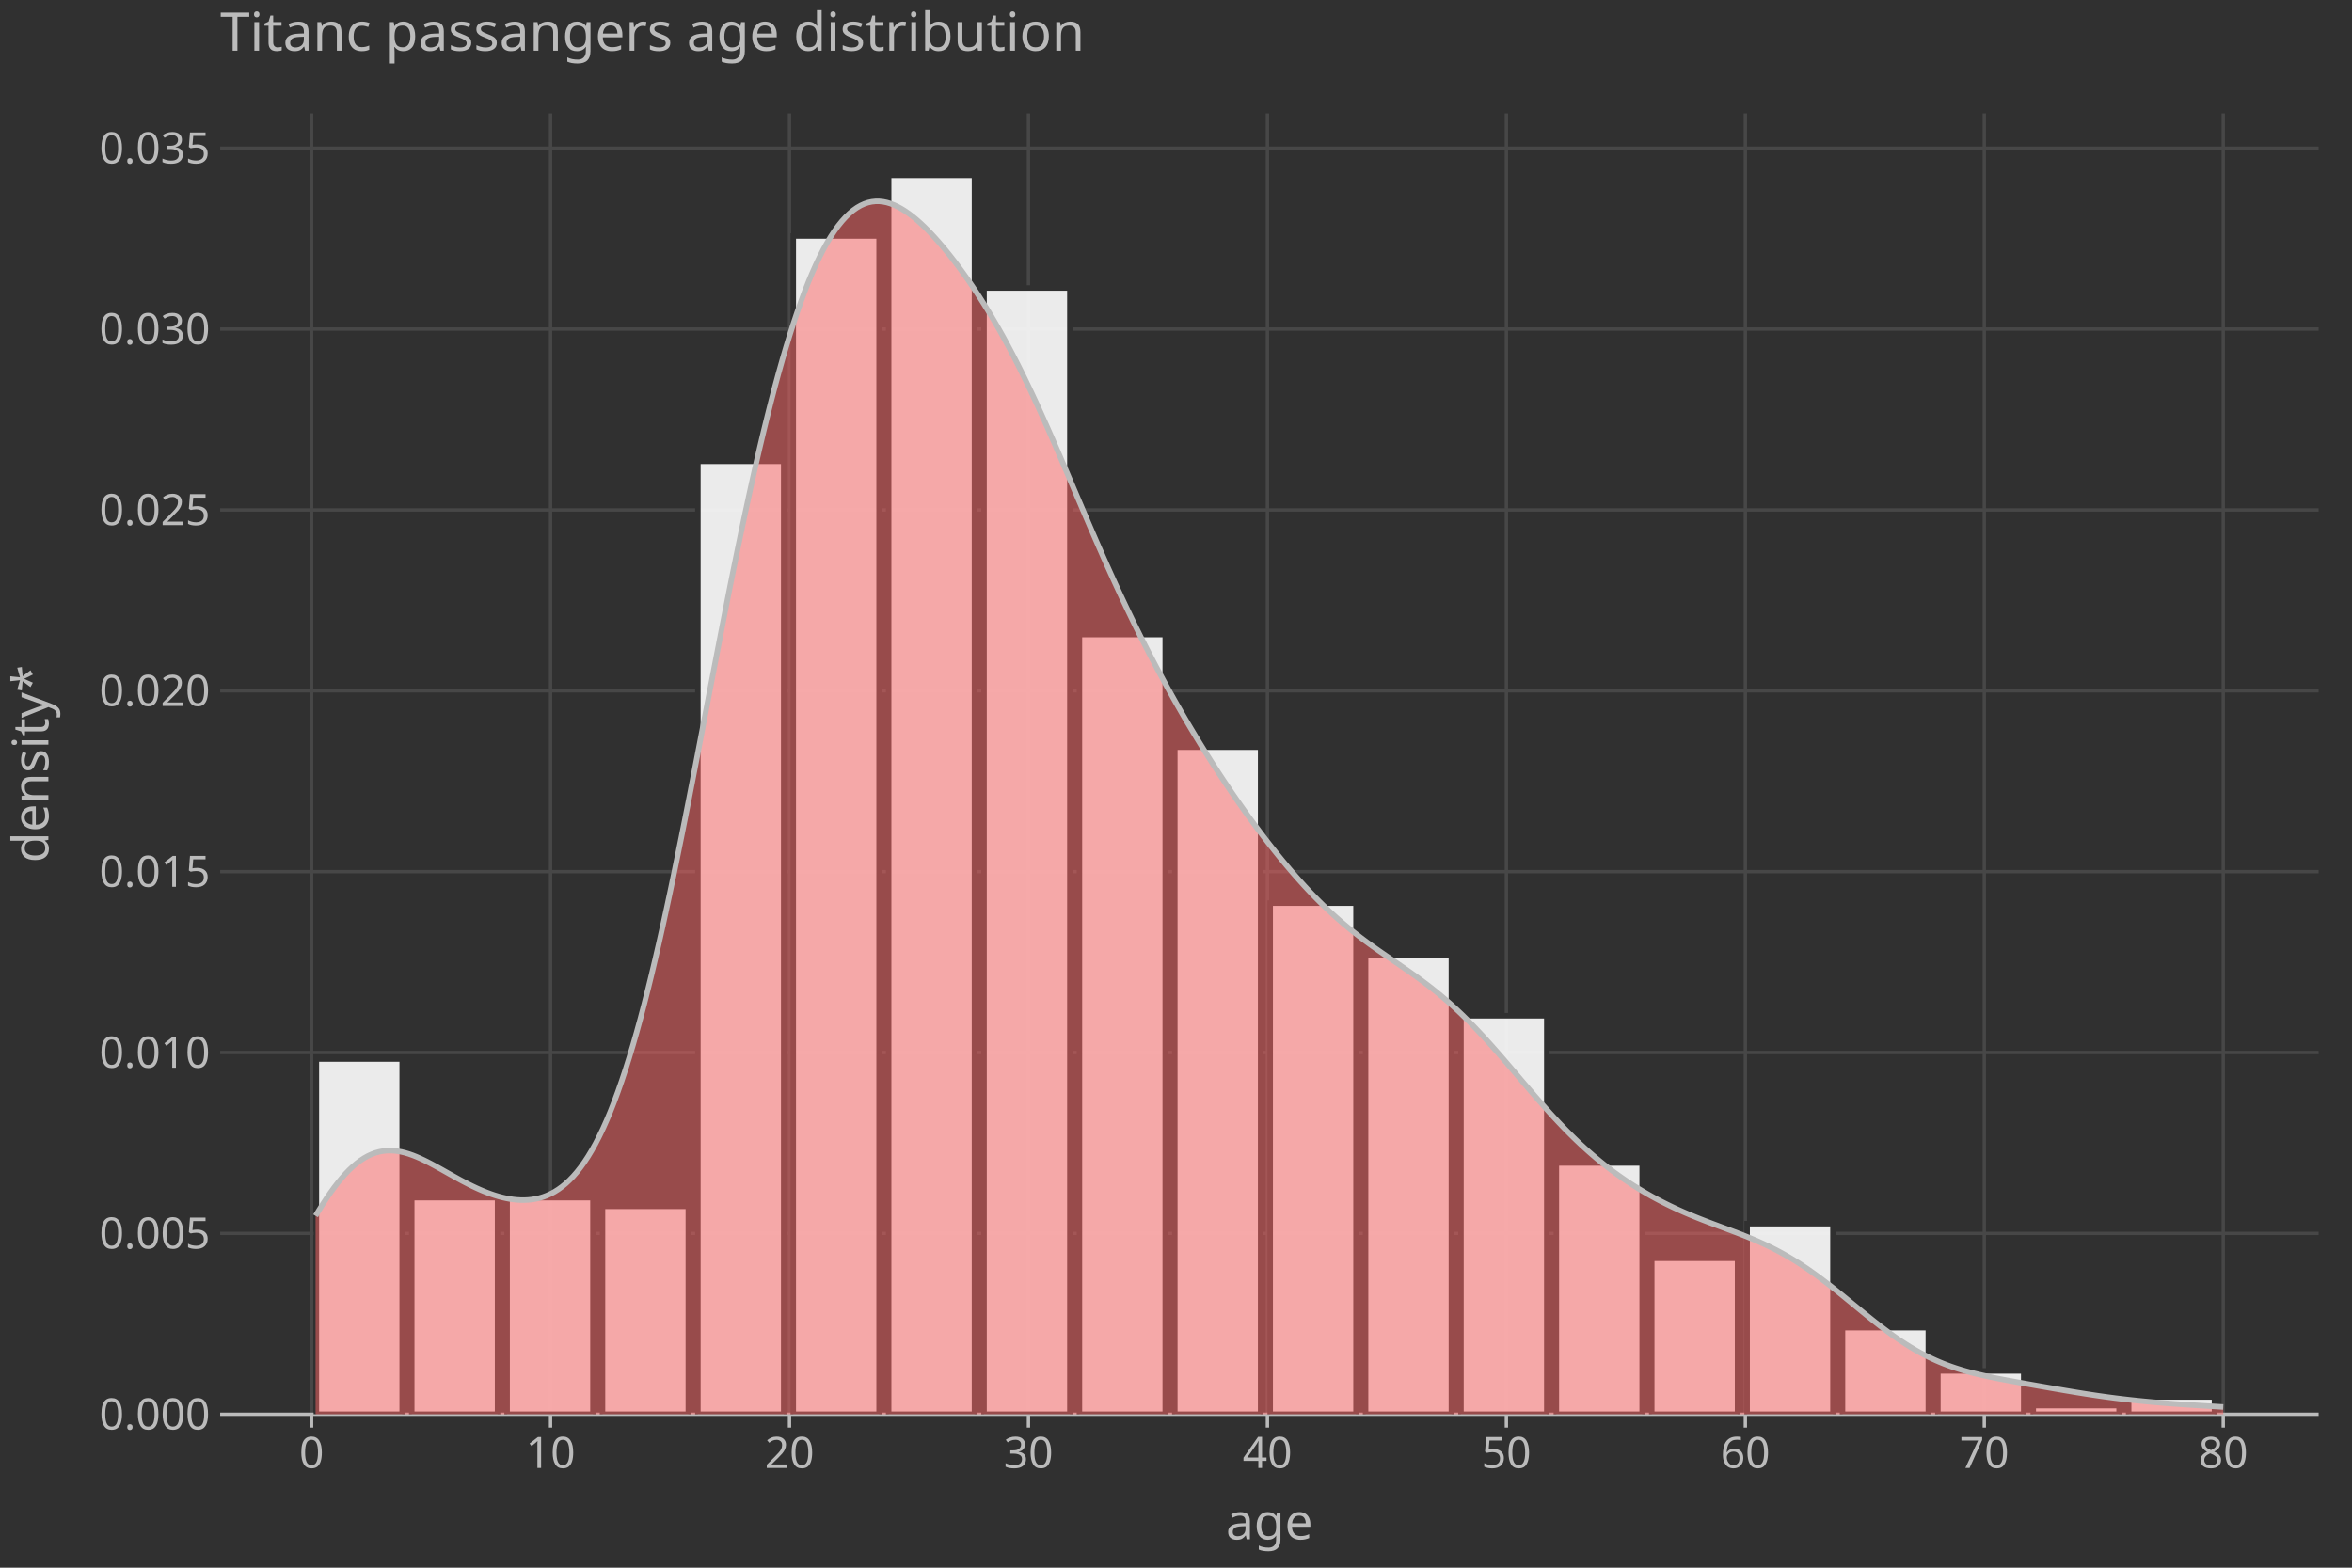
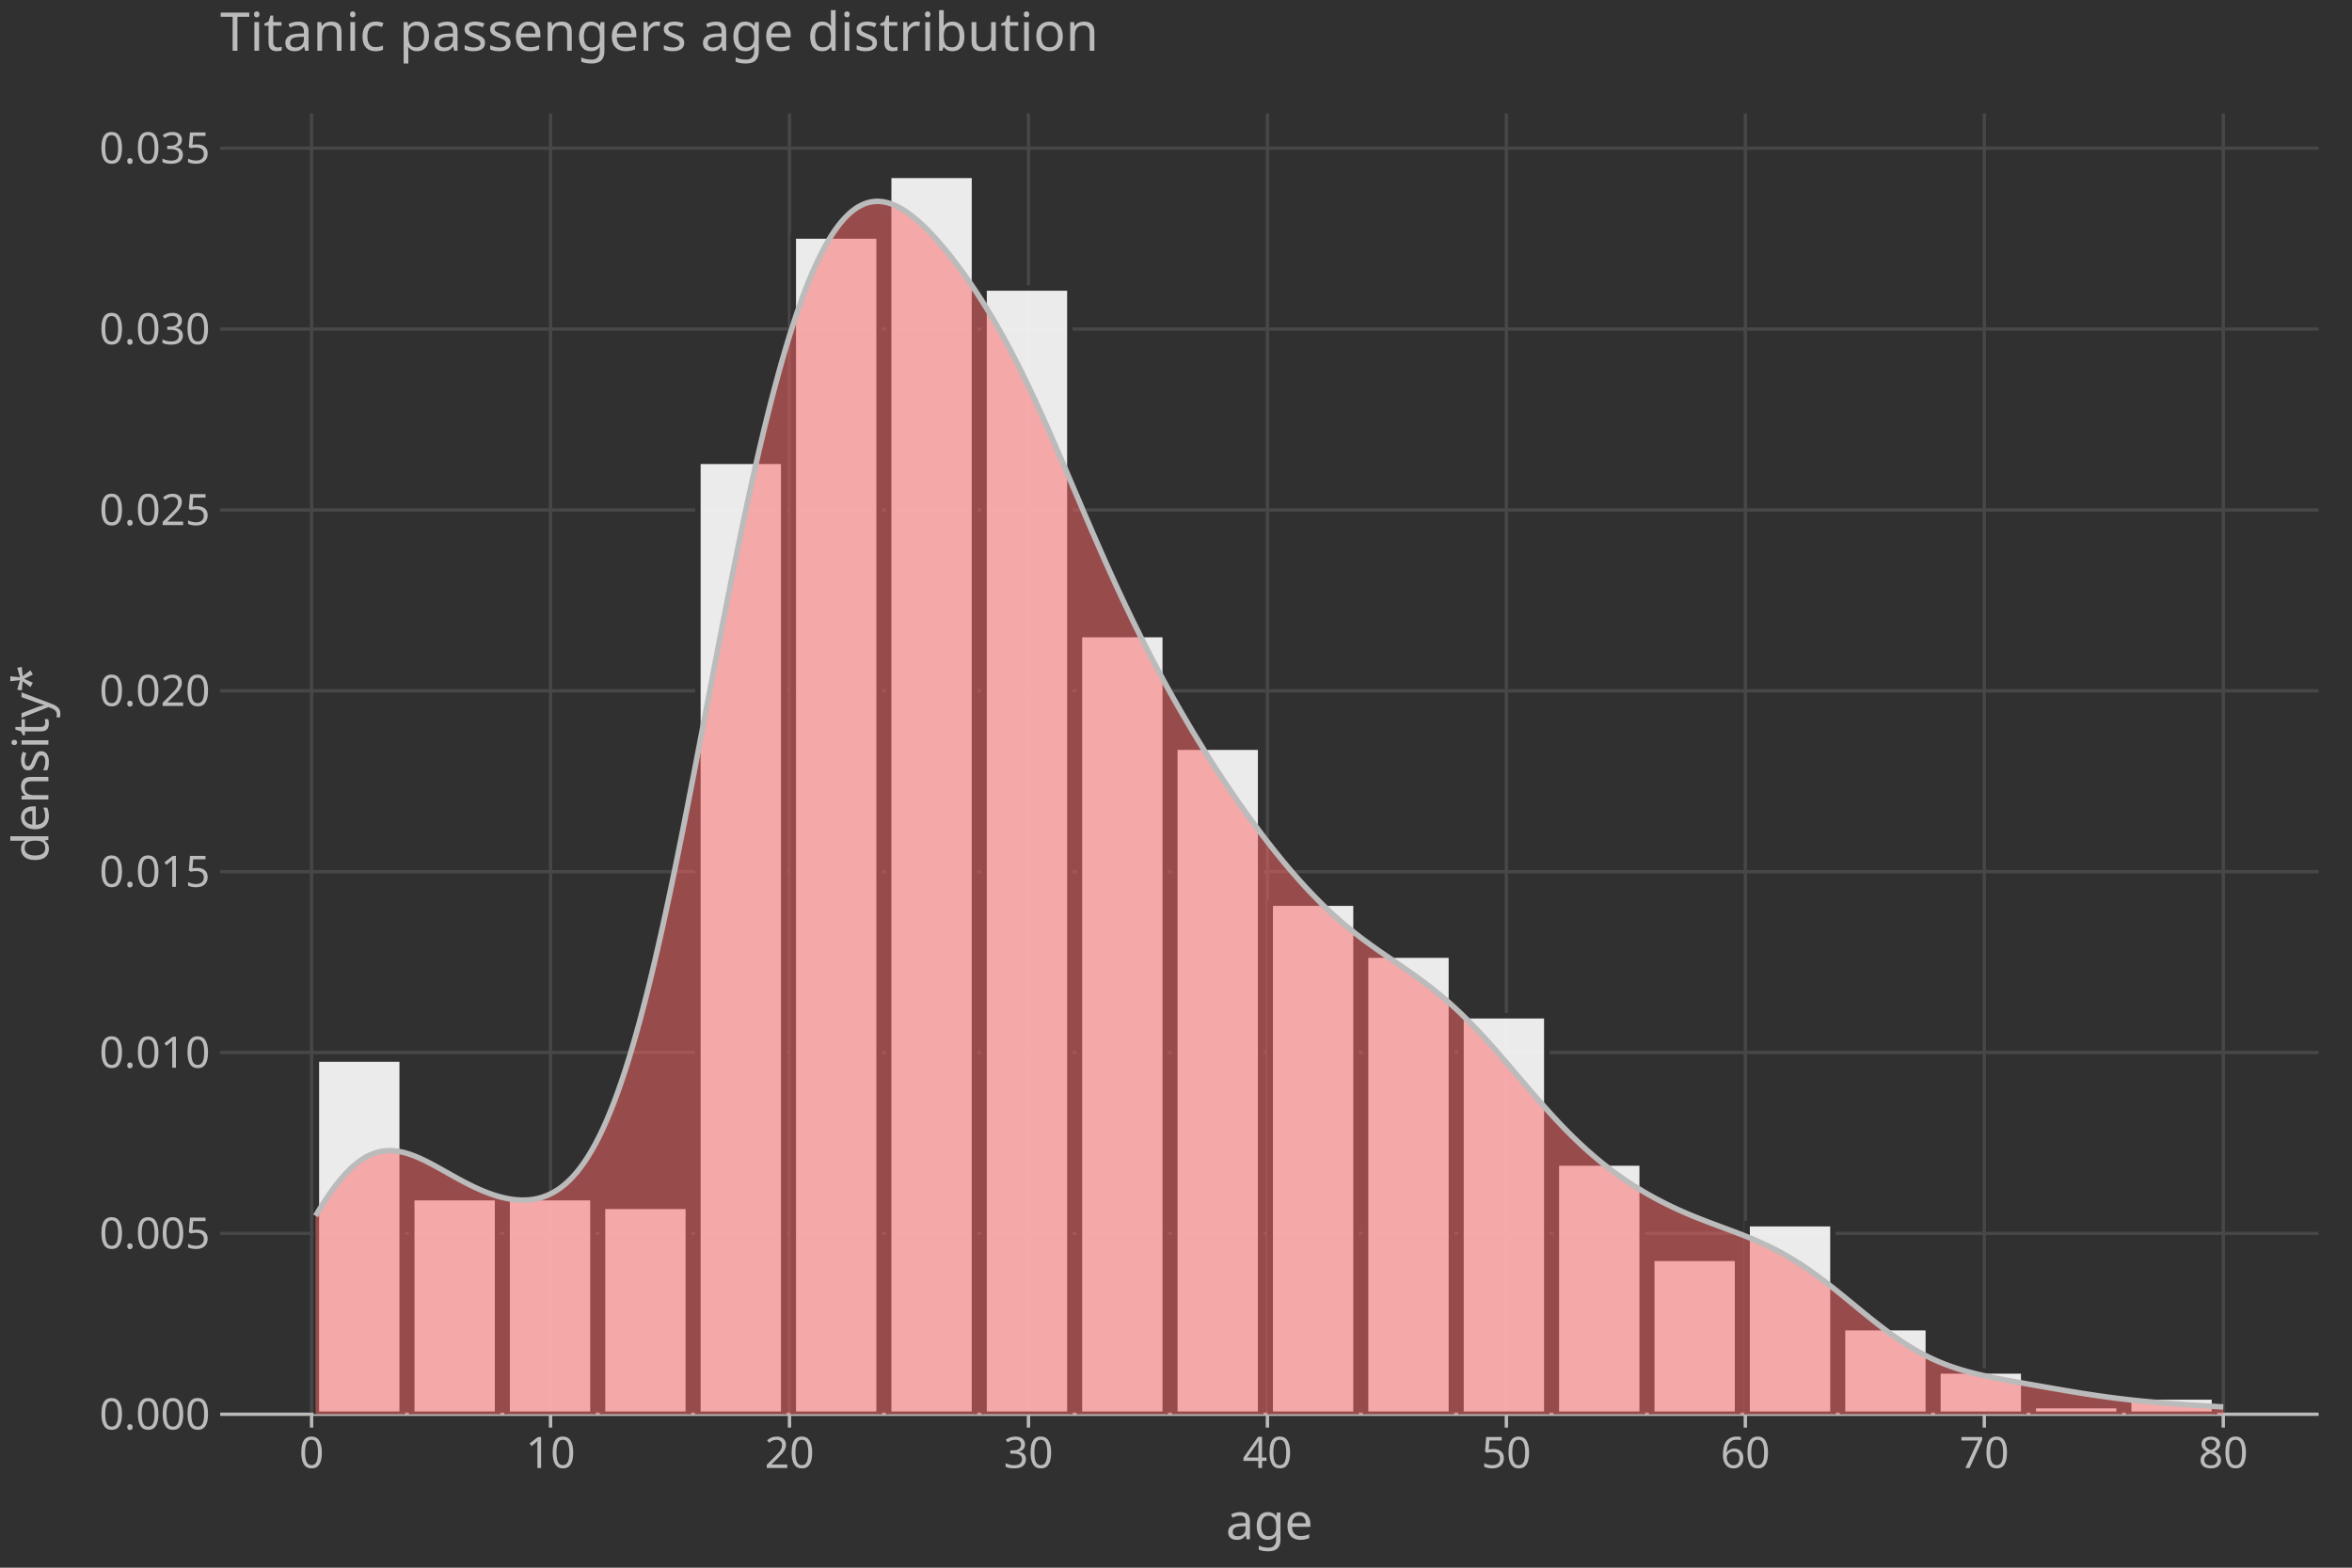
<svg xmlns="http://www.w3.org/2000/svg" class="plt-container" width="705.0" height="470.0">
  <style type="text/css">
  .plt-container {
   font-family: Lucida Grande, sans-serif;
   user-select: none;
   -webkit-user-select: none;
   -moz-user-select: none;
   -ms-user-select: none;
}
text {
   text-rendering: optimizeLegibility;
}
#xXxprefixXx0 .plot-title {
   fill: #bbbbbb;
   font-family: Lucida Grande, sans-serif;
   font-size: 16.0px;
   font-weight: normal;
   font-style: normal;   
}
#xXxprefixXx0 .plot-subtitle {
   fill: #bbbbbb;
   font-family: Lucida Grande, sans-serif;
   font-size: 15.0px;
   font-weight: normal;
   font-style: normal;   
}
#xXxprefixXx0 .plot-caption {
   fill: #bbbbbb;
   font-family: Lucida Grande, sans-serif;
   font-size: 13.0px;
   font-weight: normal;
   font-style: normal;   
}
#xXxprefixXx0 .legend-title {
   fill: #bbbbbb;
   font-family: Lucida Grande, sans-serif;
   font-size: 15.0px;
   font-weight: normal;
   font-style: normal;   
}
#xXxprefixXx0 .legend-item {
   fill: #bbbbbb;
   font-family: Lucida Grande, sans-serif;
   font-size: 13.0px;
   font-weight: normal;
   font-style: normal;   
}
#xXxprefixXx0 .axis-title-x {
   fill: #bbbbbb;
   font-family: Lucida Grande, sans-serif;
   font-size: 15.0px;
   font-weight: normal;
   font-style: normal;   
}
#xXxprefixXx0 .axis-text-x {
   fill: #bbbbbb;
   font-family: Lucida Grande, sans-serif;
   font-size: 13.0px;
   font-weight: normal;
   font-style: normal;   
}
#xXxprefixXx3 .axis-tooltip-text-x {
   fill: #303030;
   font-family: Lucida Grande, sans-serif;
   font-size: 13.0px;
   font-weight: normal;
   font-style: normal;   
}
#xXxprefixXx0 .axis-title-y {
   fill: #bbbbbb;
   font-family: Lucida Grande, sans-serif;
   font-size: 15.0px;
   font-weight: normal;
   font-style: normal;   
}
#xXxprefixXx0 .axis-text-y {
   fill: #bbbbbb;
   font-family: Lucida Grande, sans-serif;
   font-size: 13.0px;
   font-weight: normal;
   font-style: normal;   
}
#xXxprefixXx3 .axis-tooltip-text-y {
   fill: #303030;
   font-family: Lucida Grande, sans-serif;
   font-size: 13.0px;
   font-weight: normal;
   font-style: normal;   
}
#xXxprefixXx0 .facet-strip-text-x {
   fill: #bbbbbb;
   font-family: Lucida Grande, sans-serif;
   font-size: 13.0px;
   font-weight: normal;
   font-style: normal;   
}
#xXxprefixXx0 .facet-strip-text-y {
   fill: #bbbbbb;
   font-family: Lucida Grande, sans-serif;
   font-size: 13.0px;
   font-weight: normal;
   font-style: normal;   
}
#xXxprefixXx3 .tooltip-text {
   fill: #bbbbbb;
   font-family: Lucida Grande, sans-serif;
   font-size: 13.0px;
   font-weight: normal;
   font-style: normal;   
}
#xXxprefixXx3 .tooltip-title {
   fill: #bbbbbb;
   font-family: Lucida Grande, sans-serif;
   font-size: 13.0px;
   font-weight: bold;
   font-style: normal;   
}
#xXxprefixXx3 .tooltip-label {
   fill: #bbbbbb;
   font-family: Lucida Grande, sans-serif;
   font-size: 13.0px;
   font-weight: bold;
   font-style: normal;   
}

  </style>
  <g id="xXxprefixXx0">
    <path fill-rule="evenodd" fill="rgb(48,48,48)" fill-opacity="1.0" d="M0.0 0.0 L0.0 470.0 L705.0 470.0 L705.0 0.0 Z">
    </path>
    <g transform="translate(23.0 34.0 ) ">
      <g transform="translate(42.99591 390.0 ) ">
        <line x1="27.397" y1="-0.0" x2="27.397" y2="-390.0" stroke="rgb(71,71,71)" stroke-opacity="1.0" stroke-width="1.0">
        </line>
        <line x1="99.024" y1="-0.0" x2="99.024" y2="-390.0" stroke="rgb(71,71,71)" stroke-opacity="1.0" stroke-width="1.0">
        </line>
        <line x1="170.651" y1="-0.0" x2="170.651" y2="-390.0" stroke="rgb(71,71,71)" stroke-opacity="1.0" stroke-width="1.0">
        </line>
        <line x1="242.278" y1="-0.0" x2="242.278" y2="-390.0" stroke="rgb(71,71,71)" stroke-opacity="1.0" stroke-width="1.0">
        </line>
        <line x1="313.905" y1="-0.0" x2="313.905" y2="-390.0" stroke="rgb(71,71,71)" stroke-opacity="1.0" stroke-width="1.0">
        </line>
        <line x1="385.532" y1="-0.0" x2="385.532" y2="-390.0" stroke="rgb(71,71,71)" stroke-opacity="1.0" stroke-width="1.0">
        </line>
        <line x1="457.159" y1="-0.0" x2="457.159" y2="-390.0" stroke="rgb(71,71,71)" stroke-opacity="1.0" stroke-width="1.0">
        </line>
        <line x1="528.786" y1="-0.0" x2="528.786" y2="-390.0" stroke="rgb(71,71,71)" stroke-opacity="1.0" stroke-width="1.0">
        </line>
        <line x1="600.413" y1="-0.0" x2="600.413" y2="-390.0" stroke="rgb(71,71,71)" stroke-opacity="1.0" stroke-width="1.0">
        </line>
        <g transform="translate(27.39707 0.0 ) ">
          <line stroke-width="1.0" stroke="rgb(187,187,187)" stroke-opacity="1.0" x2="0.0" y2="4.0">
          </line>
          <g transform="translate(0.0 7.0 ) ">
            <text class="axis-text-x" text-anchor="middle" dy="0.7em">
            0
            </text>
          </g>
        </g>
        <g transform="translate(99.02406 0.0 ) ">
          <line stroke-width="1.0" stroke="rgb(187,187,187)" stroke-opacity="1.0" x2="0.0" y2="4.0">
          </line>
          <g transform="translate(0.0 7.0 ) ">
            <text class="axis-text-x" text-anchor="middle" dy="0.7em">
            10
            </text>
          </g>
        </g>
        <g transform="translate(170.6511 0.0 ) ">
          <line stroke-width="1.0" stroke="rgb(187,187,187)" stroke-opacity="1.0" x2="0.0" y2="4.0">
          </line>
          <g transform="translate(0.0 7.0 ) ">
            <text class="axis-text-x" text-anchor="middle" dy="0.7em">
            20
            </text>
          </g>
        </g>
        <g transform="translate(242.278 0.0 ) ">
          <line stroke-width="1.0" stroke="rgb(187,187,187)" stroke-opacity="1.0" x2="0.0" y2="4.0">
          </line>
          <g transform="translate(0.0 7.0 ) ">
            <text class="axis-text-x" text-anchor="middle" dy="0.7em">
            30
            </text>
          </g>
        </g>
        <g transform="translate(313.905 0.0 ) ">
          <line stroke-width="1.0" stroke="rgb(187,187,187)" stroke-opacity="1.0" x2="0.0" y2="4.0">
          </line>
          <g transform="translate(0.0 7.0 ) ">
            <text class="axis-text-x" text-anchor="middle" dy="0.7em">
            40
            </text>
          </g>
        </g>
        <g transform="translate(385.532 0.0 ) ">
          <line stroke-width="1.0" stroke="rgb(187,187,187)" stroke-opacity="1.0" x2="0.0" y2="4.0">
          </line>
          <g transform="translate(0.0 7.0 ) ">
            <text class="axis-text-x" text-anchor="middle" dy="0.7em">
            50
            </text>
          </g>
        </g>
        <g transform="translate(457.159 0.0 ) ">
          <line stroke-width="1.0" stroke="rgb(187,187,187)" stroke-opacity="1.0" x2="0.0" y2="4.0">
          </line>
          <g transform="translate(0.0 7.0 ) ">
            <text class="axis-text-x" text-anchor="middle" dy="0.7em">
            60
            </text>
          </g>
        </g>
        <g transform="translate(528.786 0.0 ) ">
          <line stroke-width="1.0" stroke="rgb(187,187,187)" stroke-opacity="1.0" x2="0.0" y2="4.0">
          </line>
          <g transform="translate(0.0 7.0 ) ">
            <text class="axis-text-x" text-anchor="middle" dy="0.7em">
            70
            </text>
          </g>
        </g>
        <g transform="translate(600.413 0.0 ) ">
          <line stroke-width="1.0" stroke="rgb(187,187,187)" stroke-opacity="1.0" x2="0.0" y2="4.0">
          </line>
          <g transform="translate(0.0 7.0 ) ">
            <text class="axis-text-x" text-anchor="middle" dy="0.7em">
            80
            </text>
          </g>
        </g>
        <line x1="0.0" y1="0.0" x2="629.004" y2="0.0" stroke-width="1.0" stroke="rgb(187,187,187)" stroke-opacity="1.0">
        </line>
      </g>
      <g transform="translate(42.99591 0.0 ) ">
        <line x1="0.0" y1="335.776" x2="629.004" y2="335.776" stroke="rgb(71,71,71)" stroke-opacity="1.0" stroke-width="1.0">
        </line>
        <line x1="0.0" y1="281.551" x2="629.004" y2="281.551" stroke="rgb(71,71,71)" stroke-opacity="1.0" stroke-width="1.0">
        </line>
        <line x1="0.0" y1="227.327" x2="629.004" y2="227.327" stroke="rgb(71,71,71)" stroke-opacity="1.0" stroke-width="1.0">
        </line>
        <line x1="0.0" y1="173.102" x2="629.004" y2="173.102" stroke="rgb(71,71,71)" stroke-opacity="1.0" stroke-width="1.0">
        </line>
        <line x1="0.0" y1="118.878" x2="629.004" y2="118.878" stroke="rgb(71,71,71)" stroke-opacity="1.0" stroke-width="1.0">
        </line>
        <line x1="0.0" y1="64.653" x2="629.004" y2="64.653" stroke="rgb(71,71,71)" stroke-opacity="1.0" stroke-width="1.0">
        </line>
        <line x1="0.0" y1="10.429" x2="629.004" y2="10.429" stroke="rgb(71,71,71)" stroke-opacity="1.0" stroke-width="1.0">
        </line>
        <g transform="translate(0.0 390.0 ) ">
          <g transform="translate(-3.0 0.0 ) ">
            <text class="axis-text-y" text-anchor="end" dy="0.35em">
            0.000
            </text>
          </g>
        </g>
        <g transform="translate(0.0 335.7756 ) ">
          <g transform="translate(-3.0 0.0 ) ">
            <text class="axis-text-y" text-anchor="end" dy="0.35em">
            0.005
            </text>
          </g>
        </g>
        <g transform="translate(0.0 281.5511 ) ">
          <g transform="translate(-3.0 0.0 ) ">
            <text class="axis-text-y" text-anchor="end" dy="0.35em">
            0.010
            </text>
          </g>
        </g>
        <g transform="translate(0.0 227.3267 ) ">
          <g transform="translate(-3.0 0.0 ) ">
            <text class="axis-text-y" text-anchor="end" dy="0.35em">
            0.015
            </text>
          </g>
        </g>
        <g transform="translate(0.0 173.1023 ) ">
          <g transform="translate(-3.0 0.0 ) ">
            <text class="axis-text-y" text-anchor="end" dy="0.35em">
            0.020
            </text>
          </g>
        </g>
        <g transform="translate(0.0 118.8778 ) ">
          <g transform="translate(-3.0 0.0 ) ">
            <text class="axis-text-y" text-anchor="end" dy="0.35em">
            0.025
            </text>
          </g>
        </g>
        <g transform="translate(0.0 64.65338 ) ">
          <g transform="translate(-3.0 0.0 ) ">
            <text class="axis-text-y" text-anchor="end" dy="0.35em">
            0.030
            </text>
          </g>
        </g>
        <g transform="translate(0.0 10.42895 ) ">
          <g transform="translate(-3.0 0.0 ) ">
            <text class="axis-text-y" text-anchor="end" dy="0.35em">
            0.035
            </text>
          </g>
        </g>
      </g>
      <g transform="translate(42.99591 0.0 ) " clip-path="url(#xXxprefixXx1)" clip-bounds-jfx="[rect (0.0, 0.0), (629.004, 390.0)]">
        <defs>
          <clipPath id="xXxprefixXx1">
            <rect x="0.0" y="0.0" width="629.004" height="390.0">
            </rect>
          </clipPath>
        </defs>
        <rect x="572.057" y="384.805" height="5.195" width="25.732" stroke="rgb(48,48,48)" stroke-opacity="1.0" fill="rgb(255,255,255)" fill-opacity="0.9" stroke-width="1.65">
        </rect>
        <rect x="543.466" y="387.403" height="2.597" width="25.732" stroke="rgb(48,48,48)" stroke-opacity="1.0" fill="rgb(255,255,255)" fill-opacity="0.9" stroke-width="1.65">
        </rect>
        <rect x="514.875" y="377.013" height="12.987" width="25.732" stroke="rgb(48,48,48)" stroke-opacity="1.0" fill="rgb(255,255,255)" fill-opacity="0.9" stroke-width="1.65">
        </rect>
        <rect x="486.284" y="364.026" height="25.974" width="25.732" stroke="rgb(48,48,48)" stroke-opacity="1.0" fill="rgb(255,255,255)" fill-opacity="0.9" stroke-width="1.65">
        </rect>
        <rect x="457.693" y="332.857" height="57.143" width="25.732" stroke="rgb(48,48,48)" stroke-opacity="1.0" fill="rgb(255,255,255)" fill-opacity="0.9" stroke-width="1.65">
        </rect>
        <rect x="429.102" y="343.247" height="46.753" width="25.732" stroke="rgb(48,48,48)" stroke-opacity="1.0" fill="rgb(255,255,255)" fill-opacity="0.9" stroke-width="1.65">
        </rect>
        <rect x="400.511" y="314.675" height="75.325" width="25.732" stroke="rgb(48,48,48)" stroke-opacity="1.0" fill="rgb(255,255,255)" fill-opacity="0.9" stroke-width="1.65">
        </rect>
        <rect x="371.92" y="270.519" height="119.481" width="25.732" stroke="rgb(48,48,48)" stroke-opacity="1.0" fill="rgb(255,255,255)" fill-opacity="0.9" stroke-width="1.65">
        </rect>
        <rect x="343.329" y="252.338" height="137.662" width="25.732" stroke="rgb(48,48,48)" stroke-opacity="1.0" fill="rgb(255,255,255)" fill-opacity="0.9" stroke-width="1.65">
        </rect>
        <rect x="314.738" y="236.753" height="153.247" width="25.732" stroke="rgb(48,48,48)" stroke-opacity="1.0" fill="rgb(255,255,255)" fill-opacity="0.9" stroke-width="1.65">
        </rect>
        <rect x="286.147" y="190.0" height="200.0" width="25.732" stroke="rgb(48,48,48)" stroke-opacity="1.0" fill="rgb(255,255,255)" fill-opacity="0.9" stroke-width="1.65">
        </rect>
        <rect x="257.555" y="156.234" height="233.766" width="25.732" stroke="rgb(48,48,48)" stroke-opacity="1.0" fill="rgb(255,255,255)" fill-opacity="0.9" stroke-width="1.65">
        </rect>
        <rect x="228.964" y="52.338" height="337.662" width="25.732" stroke="rgb(48,48,48)" stroke-opacity="1.0" fill="rgb(255,255,255)" fill-opacity="0.9" stroke-width="1.65">
        </rect>
        <rect x="200.373" y="18.571" height="371.429" width="25.732" stroke="rgb(48,48,48)" stroke-opacity="1.0" fill="rgb(255,255,255)" fill-opacity="0.9" stroke-width="1.65">
        </rect>
        <rect x="171.782" y="36.753" height="353.247" width="25.732" stroke="rgb(48,48,48)" stroke-opacity="1.0" fill="rgb(255,255,255)" fill-opacity="0.9" stroke-width="1.65">
        </rect>
        <rect x="143.191" y="104.286" height="285.714" width="25.732" stroke="rgb(48,48,48)" stroke-opacity="1.0" fill="rgb(255,255,255)" fill-opacity="0.9" stroke-width="1.65">
        </rect>
        <rect x="114.6" y="327.662" height="62.338" width="25.732" stroke="rgb(48,48,48)" stroke-opacity="1.0" fill="rgb(255,255,255)" fill-opacity="0.9" stroke-width="1.65">
        </rect>
        <rect x="86.009" y="325.065" height="64.935" width="25.732" stroke="rgb(48,48,48)" stroke-opacity="1.0" fill="rgb(255,255,255)" fill-opacity="0.9" stroke-width="1.65">
        </rect>
        <rect x="57.418" y="325.065" height="64.935" width="25.732" stroke="rgb(48,48,48)" stroke-opacity="1.0" fill="rgb(255,255,255)" fill-opacity="0.9" stroke-width="1.65">
        </rect>
        <rect x="28.827" y="283.506" height="106.494" width="25.732" stroke="rgb(48,48,48)" stroke-opacity="1.0" fill="rgb(255,255,255)" fill-opacity="0.9" stroke-width="1.65">
        </rect>
      </g>
      <g transform="translate(42.99591 0.0 ) " clip-path="url(#xXxprefixXx2)" clip-bounds-jfx="[rect (0.0, 0.0), (629.004, 390.0)]">
        <defs>
          <clipPath id="xXxprefixXx2">
            <rect x="0.0" y="0.0" width="629.004" height="390.0">
            </rect>
          </clipPath>
        </defs>
        <g>
          <path d="M28.591 330.512 L28.591 330.512 L29.71 328.664 L30.829 326.882 L31.948 325.172 L33.067 323.543 L34.186 321.998 L35.305 320.544 L36.424 319.186 L37.543 317.926 L38.662 316.769 L39.781 315.717 L40.9 314.771 L42.019 313.933 L43.138 313.202 L44.257 312.579 L45.376 312.061 L46.495 311.647 L47.615 311.334 L48.734 311.118 L49.853 310.997 L50.972 310.964 L52.091 311.017 L53.21 311.148 L54.329 311.354 L55.448 311.627 L56.567 311.963 L57.686 312.354 L58.805 312.796 L59.924 313.281 L61.043 313.803 L62.162 314.358 L63.281 314.938 L64.4 315.538 L65.519 316.153 L66.638 316.778 L67.757 317.408 L68.876 318.039 L69.995 318.665 L71.114 319.283 L72.233 319.89 L73.352 320.482 L74.471 321.056 L75.59 321.609 L76.709 322.138 L77.828 322.642 L78.947 323.116 L80.066 323.56 L81.185 323.971 L82.304 324.347 L83.423 324.685 L84.542 324.984 L85.661 325.24 L86.78 325.452 L87.899 325.617 L89.018 325.731 L90.137 325.792 L91.257 325.796 L92.376 325.74 L93.495 325.62 L94.614 325.432 L95.733 325.17 L96.852 324.831 L97.971 324.409 L99.09 323.9 L100.209 323.297 L101.328 322.595 L102.447 321.788 L103.566 320.871 L104.685 319.837 L105.804 318.681 L106.923 317.396 L108.042 315.977 L109.161 314.417 L110.28 312.712 L111.399 310.855 L112.518 308.843 L113.637 306.67 L114.756 304.333 L115.875 301.827 L116.994 299.151 L118.113 296.3 L119.232 293.274 L120.351 290.071 L121.47 286.692 L122.589 283.135 L123.708 279.403 L124.827 275.498 L125.946 271.421 L127.065 267.178 L128.184 262.772 L129.303 258.209 L130.422 253.495 L131.541 248.636 L132.66 243.64 L133.779 238.516 L134.898 233.272 L136.018 227.918 L137.137 222.465 L138.256 216.922 L139.375 211.301 L140.494 205.613 L141.613 199.87 L142.732 194.083 L143.851 188.265 L144.97 182.428 L146.089 176.583 L147.208 170.743 L148.327 164.919 L149.446 159.123 L150.565 153.366 L151.684 147.659 L152.803 142.012 L153.922 136.436 L155.041 130.939 L156.16 125.532 L157.279 120.223 L158.398 115.019 L159.517 109.928 L160.636 104.957 L161.755 100.113 L162.874 95.401 L163.993 90.826 L165.112 86.393 L166.231 82.107 L167.35 77.971 L168.469 73.988 L169.588 70.162 L170.707 66.494 L171.826 62.986 L172.945 59.642 L174.064 56.46 L175.183 53.444 L176.302 50.592 L177.421 47.906 L178.54 45.385 L179.659 43.029 L180.779 40.838 L181.898 38.81 L183.017 36.944 L184.136 35.24 L185.255 33.694 L186.374 32.305 L187.493 31.07 L188.612 29.988 L189.731 29.054 L190.85 28.265 L191.969 27.619 L193.088 27.111 L194.207 26.736 L195.326 26.491 L196.445 26.372 L197.564 26.372 L198.683 26.488 L199.802 26.714 L200.921 27.046 L202.04 27.477 L203.159 28.003 L204.278 28.619 L205.397 29.319 L206.516 30.098 L207.635 30.952 L208.754 31.875 L209.873 32.864 L210.992 33.915 L212.111 35.023 L213.23 36.184 L214.349 37.397 L215.468 38.658 L216.587 39.965 L217.706 41.316 L218.825 42.71 L219.944 44.144 L221.063 45.62 L222.182 47.136 L223.301 48.692 L224.421 50.288 L225.54 51.926 L226.659 53.605 L227.778 55.326 L228.897 57.091 L230.016 58.9 L231.135 60.755 L232.254 62.655 L233.373 64.603 L234.492 66.598 L235.611 68.641 L236.73 70.732 L237.849 72.871 L238.968 75.057 L240.087 77.29 L241.206 79.569 L242.325 81.892 L243.444 84.257 L244.563 86.663 L245.682 89.105 L246.801 91.583 L247.92 94.092 L249.039 96.629 L250.158 99.191 L251.277 101.773 L252.396 104.373 L253.515 106.985 L254.634 109.606 L255.753 112.232 L256.872 114.859 L257.991 117.483 L259.11 120.101 L260.229 122.709 L261.348 125.303 L262.467 127.881 L263.586 130.44 L264.705 132.978 L265.824 135.492 L266.943 137.98 L268.062 140.441 L269.182 142.874 L270.301 145.277 L271.42 147.65 L272.539 149.993 L273.658 152.305 L274.777 154.585 L275.896 156.835 L277.015 159.055 L278.134 161.244 L279.253 163.404 L280.372 165.535 L281.491 167.637 L282.61 169.712 L283.729 171.759 L284.848 173.78 L285.967 175.776 L287.086 177.746 L288.205 179.692 L289.324 181.613 L290.443 183.511 L291.562 185.386 L292.681 187.238 L293.8 189.068 L294.919 190.875 L296.038 192.661 L297.157 194.425 L298.276 196.168 L299.395 197.89 L300.514 199.59 L301.633 201.27 L302.752 202.93 L303.871 204.569 L304.99 206.187 L306.109 207.785 L307.228 209.363 L308.347 210.921 L309.466 212.458 L310.585 213.975 L311.704 215.472 L312.824 216.948 L313.943 218.403 L315.062 219.837 L316.181 221.251 L317.3 222.642 L318.419 224.012 L319.538 225.359 L320.657 226.683 L321.776 227.985 L322.895 229.262 L324.014 230.515 L325.133 231.744 L326.252 232.947 L327.371 234.125 L328.49 235.277 L329.609 236.403 L330.728 237.503 L331.847 238.576 L332.966 239.624 L334.085 240.645 L335.204 241.641 L336.323 242.611 L337.442 243.557 L338.561 244.48 L339.68 245.38 L340.799 246.259 L341.918 247.118 L343.037 247.958 L344.156 248.782 L345.275 249.591 L346.394 250.386 L347.513 251.171 L348.632 251.947 L349.751 252.717 L350.87 253.482 L351.989 254.246 L353.108 255.01 L354.227 255.777 L355.346 256.549 L356.465 257.329 L357.585 258.118 L358.704 258.92 L359.823 259.736 L360.942 260.568 L362.061 261.418 L363.18 262.288 L364.299 263.179 L365.418 264.092 L366.537 265.029 L367.656 265.991 L368.775 266.978 L369.894 267.99 L371.013 269.029 L372.132 270.094 L373.251 271.184 L374.37 272.3 L375.489 273.441 L376.608 274.605 L377.727 275.793 L378.846 277.001 L379.965 278.23 L381.084 279.477 L382.203 280.74 L383.322 282.018 L384.441 283.307 L385.56 284.607 L386.679 285.914 L387.798 287.226 L388.917 288.541 L390.036 289.857 L391.155 291.17 L392.274 292.478 L393.393 293.78 L394.512 295.072 L395.631 296.353 L396.75 297.62 L397.869 298.872 L398.988 300.107 L400.107 301.323 L401.226 302.519 L402.346 303.694 L403.465 304.845 L404.584 305.974 L405.703 307.078 L406.822 308.157 L407.941 309.211 L409.06 310.24 L410.179 311.244 L411.298 312.222 L412.417 313.175 L413.536 314.102 L414.655 315.005 L415.774 315.884 L416.893 316.739 L418.012 317.571 L419.131 318.38 L420.25 319.167 L421.369 319.933 L422.488 320.677 L423.607 321.401 L424.726 322.104 L425.845 322.788 L426.964 323.454 L428.083 324.1 L429.202 324.729 L430.321 325.34 L431.44 325.933 L432.559 326.51 L433.678 327.071 L434.797 327.616 L435.916 328.146 L437.035 328.662 L438.154 329.163 L439.273 329.652 L440.392 330.128 L441.511 330.593 L442.63 331.047 L443.749 331.492 L444.868 331.928 L445.988 332.358 L447.107 332.782 L448.226 333.201 L449.345 333.618 L450.464 334.033 L451.583 334.448 L452.702 334.866 L453.821 335.287 L454.94 335.714 L456.059 336.147 L457.178 336.589 L458.297 337.042 L459.416 337.506 L460.535 337.985 L461.654 338.478 L462.773 338.987 L463.892 339.515 L465.011 340.061 L466.13 340.627 L467.249 341.214 L468.368 341.823 L469.487 342.454 L470.606 343.107 L471.725 343.783 L472.844 344.482 L473.963 345.203 L475.082 345.946 L476.201 346.711 L477.32 347.497 L478.439 348.303 L479.558 349.128 L480.677 349.97 L481.796 350.828 L482.915 351.701 L484.034 352.587 L485.153 353.483 L486.272 354.388 L487.391 355.301 L488.51 356.217 L489.629 357.136 L490.749 358.055 L491.868 358.972 L492.987 359.885 L494.106 360.79 L495.225 361.687 L496.344 362.572 L497.463 363.443 L498.582 364.299 L499.701 365.138 L500.82 365.957 L501.939 366.756 L503.058 367.532 L504.177 368.284 L505.296 369.011 L506.415 369.712 L507.534 370.387 L508.653 371.034 L509.772 371.654 L510.891 372.246 L512.01 372.81 L513.129 373.346 L514.248 373.856 L515.367 374.339 L516.486 374.796 L517.605 375.228 L518.724 375.636 L519.843 376.021 L520.962 376.385 L522.081 376.729 L523.2 377.054 L524.319 377.361 L525.438 377.653 L526.557 377.93 L527.676 378.195 L528.795 378.447 L529.914 378.69 L531.033 378.923 L532.152 379.149 L533.271 379.369 L534.39 379.583 L535.51 379.793 L536.629 379.999 L537.748 380.202 L538.867 380.404 L539.986 380.603 L541.105 380.802 L542.224 381 L543.343 381.197 L544.462 381.394 L545.581 381.59 L546.7 381.786 L547.819 381.981 L548.938 382.176 L550.057 382.37 L551.176 382.563 L552.295 382.755 L553.414 382.945 L554.533 383.133 L555.652 383.319 L556.771 383.503 L557.89 383.683 L559.009 383.861 L560.128 384.035 L561.247 384.205 L562.366 384.372 L563.485 384.534 L564.604 384.693 L565.723 384.847 L566.842 384.996 L567.961 385.141 L569.08 385.281 L570.199 385.417 L571.318 385.548 L572.437 385.675 L573.556 385.797 L574.675 385.914 L575.794 386.028 L576.913 386.137 L578.033 386.242 L579.152 386.344 L580.271 386.442 L581.39 386.536 L582.509 386.627 L583.628 386.715 L584.747 386.8 L585.866 386.883 L586.985 386.963 L588.104 387.042 L589.223 387.118 L590.342 387.192 L591.461 387.265 L592.58 387.337 L593.699 387.408 L594.818 387.477 L595.937 387.546 L597.056 387.615 L598.175 387.682 L599.294 387.75 L600.413 387.817 L600.413 390.0 L599.294 390.0 L598.175 390.0 L597.056 390.0 L595.937 390.0 L594.818 390.0 L593.699 390.0 L592.58 390.0 L591.461 390.0 L590.342 390.0 L589.223 390.0 L588.104 390.0 L586.985 390.0 L585.866 390.0 L584.747 390.0 L583.628 390.0 L582.509 390.0 L581.39 390.0 L580.271 390.0 L579.152 390.0 L578.033 390.0 L576.913 390.0 L575.794 390.0 L574.675 390.0 L573.556 390.0 L572.437 390.0 L571.318 390.0 L570.199 390.0 L569.08 390.0 L567.961 390.0 L566.842 390.0 L565.723 390.0 L564.604 390.0 L563.485 390.0 L562.366 390.0 L561.247 390.0 L560.128 390.0 L559.009 390.0 L557.89 390.0 L556.771 390.0 L555.652 390.0 L554.533 390.0 L553.414 390.0 L552.295 390.0 L551.176 390.0 L550.057 390.0 L548.938 390.0 L547.819 390.0 L546.7 390.0 L545.581 390.0 L544.462 390.0 L543.343 390.0 L542.224 390.0 L541.105 390.0 L539.986 390.0 L538.867 390.0 L537.748 390.0 L536.629 390.0 L535.51 390.0 L534.39 390.0 L533.271 390.0 L532.152 390.0 L531.033 390.0 L529.914 390.0 L528.795 390.0 L527.676 390.0 L526.557 390.0 L525.438 390.0 L524.319 390.0 L523.2 390.0 L522.081 390.0 L520.962 390.0 L519.843 390.0 L518.724 390.0 L517.605 390.0 L516.486 390.0 L515.367 390.0 L514.248 390.0 L513.129 390.0 L512.01 390.0 L510.891 390.0 L509.772 390.0 L508.653 390.0 L507.534 390.0 L506.415 390.0 L505.296 390.0 L504.177 390.0 L503.058 390.0 L501.939 390.0 L500.82 390.0 L499.701 390.0 L498.582 390.0 L497.463 390.0 L496.344 390.0 L495.225 390.0 L494.106 390.0 L492.987 390.0 L491.868 390.0 L490.749 390.0 L489.629 390.0 L488.51 390.0 L487.391 390.0 L486.272 390.0 L485.153 390.0 L484.034 390.0 L482.915 390.0 L481.796 390.0 L480.677 390.0 L479.558 390.0 L478.439 390.0 L477.32 390.0 L476.201 390.0 L475.082 390.0 L473.963 390.0 L472.844 390.0 L471.725 390.0 L470.606 390.0 L469.487 390.0 L468.368 390.0 L467.249 390.0 L466.13 390.0 L465.011 390.0 L463.892 390.0 L462.773 390.0 L461.654 390.0 L460.535 390.0 L459.416 390.0 L458.297 390.0 L457.178 390.0 L456.059 390.0 L454.94 390.0 L453.821 390.0 L452.702 390.0 L451.583 390.0 L450.464 390.0 L449.345 390.0 L448.226 390.0 L447.107 390.0 L445.988 390.0 L444.868 390.0 L443.749 390.0 L442.63 390.0 L441.511 390.0 L440.392 390.0 L439.273 390.0 L438.154 390.0 L437.035 390.0 L435.916 390.0 L434.797 390.0 L433.678 390.0 L432.559 390.0 L431.44 390.0 L430.321 390.0 L429.202 390.0 L428.083 390.0 L426.964 390.0 L425.845 390.0 L424.726 390.0 L423.607 390.0 L422.488 390.0 L421.369 390.0 L420.25 390.0 L419.131 390.0 L418.012 390.0 L416.893 390.0 L415.774 390.0 L414.655 390.0 L413.536 390.0 L412.417 390.0 L411.298 390.0 L410.179 390.0 L409.06 390.0 L407.941 390.0 L406.822 390.0 L405.703 390.0 L404.584 390.0 L403.465 390.0 L402.346 390.0 L401.226 390.0 L400.107 390.0 L398.988 390.0 L397.869 390.0 L396.75 390.0 L395.631 390.0 L394.512 390.0 L393.393 390.0 L392.274 390.0 L391.155 390.0 L390.036 390.0 L388.917 390.0 L387.798 390.0 L386.679 390.0 L385.56 390.0 L384.441 390.0 L383.322 390.0 L382.203 390.0 L381.084 390.0 L379.965 390.0 L378.846 390.0 L377.727 390.0 L376.608 390.0 L375.489 390.0 L374.37 390.0 L373.251 390.0 L372.132 390.0 L371.013 390.0 L369.894 390.0 L368.775 390.0 L367.656 390.0 L366.537 390.0 L365.418 390.0 L364.299 390.0 L363.18 390.0 L362.061 390.0 L360.942 390.0 L359.823 390.0 L358.704 390.0 L357.585 390.0 L356.465 390.0 L355.346 390.0 L354.227 390.0 L353.108 390.0 L351.989 390.0 L350.87 390.0 L349.751 390.0 L348.632 390.0 L347.513 390.0 L346.394 390.0 L345.275 390.0 L344.156 390.0 L343.037 390.0 L341.918 390.0 L340.799 390.0 L339.68 390.0 L338.561 390.0 L337.442 390.0 L336.323 390.0 L335.204 390.0 L334.085 390.0 L332.966 390.0 L331.847 390.0 L330.728 390.0 L329.609 390.0 L328.49 390.0 L327.371 390.0 L326.252 390.0 L325.133 390.0 L324.014 390.0 L322.895 390.0 L321.776 390.0 L320.657 390.0 L319.538 390.0 L318.419 390.0 L317.3 390.0 L316.181 390.0 L315.062 390.0 L313.943 390.0 L312.824 390.0 L311.704 390.0 L310.585 390.0 L309.466 390.0 L308.347 390.0 L307.228 390.0 L306.109 390.0 L304.99 390.0 L303.871 390.0 L302.752 390.0 L301.633 390.0 L300.514 390.0 L299.395 390.0 L298.276 390.0 L297.157 390.0 L296.038 390.0 L294.919 390.0 L293.8 390.0 L292.681 390.0 L291.562 390.0 L290.443 390.0 L289.324 390.0 L288.205 390.0 L287.086 390.0 L285.967 390.0 L284.848 390.0 L283.729 390.0 L282.61 390.0 L281.491 390.0 L280.372 390.0 L279.253 390.0 L278.134 390.0 L277.015 390.0 L275.896 390.0 L274.777 390.0 L273.658 390.0 L272.539 390.0 L271.42 390.0 L270.301 390.0 L269.182 390.0 L268.062 390.0 L266.943 390.0 L265.824 390.0 L264.705 390.0 L263.586 390.0 L262.467 390.0 L261.348 390.0 L260.229 390.0 L259.11 390.0 L257.991 390.0 L256.872 390.0 L255.753 390.0 L254.634 390.0 L253.515 390.0 L252.396 390.0 L251.277 390.0 L250.158 390.0 L249.039 390.0 L247.92 390.0 L246.801 390.0 L245.682 390.0 L244.563 390.0 L243.444 390.0 L242.325 390.0 L241.206 390.0 L240.087 390.0 L238.968 390.0 L237.849 390.0 L236.73 390.0 L235.611 390.0 L234.492 390.0 L233.373 390.0 L232.254 390.0 L231.135 390.0 L230.016 390.0 L228.897 390.0 L227.778 390.0 L226.659 390.0 L225.54 390.0 L224.421 390.0 L223.301 390.0 L222.182 390.0 L221.063 390.0 L219.944 390.0 L218.825 390.0 L217.706 390.0 L216.587 390.0 L215.468 390.0 L214.349 390.0 L213.23 390.0 L212.111 390.0 L210.992 390.0 L209.873 390.0 L208.754 390.0 L207.635 390.0 L206.516 390.0 L205.397 390.0 L204.278 390.0 L203.159 390.0 L202.04 390.0 L200.921 390.0 L199.802 390.0 L198.683 390.0 L197.564 390.0 L196.445 390.0 L195.326 390.0 L194.207 390.0 L193.088 390.0 L191.969 390.0 L190.85 390.0 L189.731 390.0 L188.612 390.0 L187.493 390.0 L186.374 390.0 L185.255 390.0 L184.136 390.0 L183.017 390.0 L181.898 390.0 L180.779 390.0 L179.659 390.0 L178.54 390.0 L177.421 390.0 L176.302 390.0 L175.183 390.0 L174.064 390.0 L172.945 390.0 L171.826 390.0 L170.707 390.0 L169.588 390.0 L168.469 390.0 L167.35 390.0 L166.231 390.0 L165.112 390.0 L163.993 390.0 L162.874 390.0 L161.755 390.0 L160.636 390.0 L159.517 390.0 L158.398 390.0 L157.279 390.0 L156.16 390.0 L155.041 390.0 L153.922 390.0 L152.803 390.0 L151.684 390.0 L150.565 390.0 L149.446 390.0 L148.327 390.0 L147.208 390.0 L146.089 390.0 L144.97 390.0 L143.851 390.0 L142.732 390.0 L141.613 390.0 L140.494 390.0 L139.375 390.0 L138.256 390.0 L137.137 390.0 L136.018 390.0 L134.898 390.0 L133.779 390.0 L132.66 390.0 L131.541 390.0 L130.422 390.0 L129.303 390.0 L128.184 390.0 L127.065 390.0 L125.946 390.0 L124.827 390.0 L123.708 390.0 L122.589 390.0 L121.47 390.0 L120.351 390.0 L119.232 390.0 L118.113 390.0 L116.994 390.0 L115.875 390.0 L114.756 390.0 L113.637 390.0 L112.518 390.0 L111.399 390.0 L110.28 390.0 L109.161 390.0 L108.042 390.0 L106.923 390.0 L105.804 390.0 L104.685 390.0 L103.566 390.0 L102.447 390.0 L101.328 390.0 L100.209 390.0 L99.09 390.0 L97.971 390.0 L96.852 390.0 L95.733 390.0 L94.614 390.0 L93.495 390.0 L92.376 390.0 L91.257 390.0 L90.137 390.0 L89.018 390.0 L87.899 390.0 L86.78 390.0 L85.661 390.0 L84.542 390.0 L83.423 390.0 L82.304 390.0 L81.185 390.0 L80.066 390.0 L78.947 390.0 L77.828 390.0 L76.709 390.0 L75.59 390.0 L74.471 390.0 L73.352 390.0 L72.233 390.0 L71.114 390.0 L69.995 390.0 L68.876 390.0 L67.757 390.0 L66.638 390.0 L65.519 390.0 L64.4 390.0 L63.281 390.0 L62.162 390.0 L61.043 390.0 L59.924 390.0 L58.805 390.0 L57.686 390.0 L56.567 390.0 L55.448 390.0 L54.329 390.0 L53.21 390.0 L52.091 390.0 L50.972 390.0 L49.853 390.0 L48.734 390.0 L47.615 390.0 L46.495 390.0 L45.376 390.0 L44.257 390.0 L43.138 390.0 L42.019 390.0 L40.9 390.0 L39.781 390.0 L38.662 390.0 L37.543 390.0 L36.424 390.0 L35.305 390.0 L34.186 390.0 L33.067 390.0 L31.948 390.0 L30.829 390.0 L29.71 390.0 L28.591 390.0 Z" fill="rgb(255,102,102)" stroke-width="1.0" fill-opacity="0.502">
          </path>
        </g>
        <g>
          <path d="M28.591 330.512 L28.591 330.512 L29.71 328.664 L30.829 326.882 L31.948 325.172 L33.067 323.543 L34.186 321.998 L35.305 320.544 L36.424 319.186 L37.543 317.926 L38.662 316.769 L39.781 315.717 L40.9 314.771 L42.019 313.933 L43.138 313.202 L44.257 312.579 L45.376 312.061 L46.495 311.647 L47.615 311.334 L48.734 311.118 L49.853 310.997 L50.972 310.964 L52.091 311.017 L53.21 311.148 L54.329 311.354 L55.448 311.627 L56.567 311.963 L57.686 312.354 L58.805 312.796 L59.924 313.281 L61.043 313.803 L62.162 314.358 L63.281 314.938 L64.4 315.538 L65.519 316.153 L66.638 316.778 L67.757 317.408 L68.876 318.039 L69.995 318.665 L71.114 319.283 L72.233 319.89 L73.352 320.482 L74.471 321.056 L75.59 321.609 L76.709 322.138 L77.828 322.642 L78.947 323.116 L80.066 323.56 L81.185 323.971 L82.304 324.347 L83.423 324.685 L84.542 324.984 L85.661 325.24 L86.78 325.452 L87.899 325.617 L89.018 325.731 L90.137 325.792 L91.257 325.796 L92.376 325.74 L93.495 325.62 L94.614 325.432 L95.733 325.17 L96.852 324.831 L97.971 324.409 L99.09 323.9 L100.209 323.297 L101.328 322.595 L102.447 321.788 L103.566 320.871 L104.685 319.837 L105.804 318.681 L106.923 317.396 L108.042 315.977 L109.161 314.417 L110.28 312.712 L111.399 310.855 L112.518 308.843 L113.637 306.67 L114.756 304.333 L115.875 301.827 L116.994 299.151 L118.113 296.3 L119.232 293.274 L120.351 290.071 L121.47 286.692 L122.589 283.135 L123.708 279.403 L124.827 275.498 L125.946 271.421 L127.065 267.178 L128.184 262.772 L129.303 258.209 L130.422 253.495 L131.541 248.636 L132.66 243.64 L133.779 238.516 L134.898 233.272 L136.018 227.918 L137.137 222.465 L138.256 216.922 L139.375 211.301 L140.494 205.613 L141.613 199.87 L142.732 194.083 L143.851 188.265 L144.97 182.428 L146.089 176.583 L147.208 170.743 L148.327 164.919 L149.446 159.123 L150.565 153.366 L151.684 147.659 L152.803 142.012 L153.922 136.436 L155.041 130.939 L156.16 125.532 L157.279 120.223 L158.398 115.019 L159.517 109.928 L160.636 104.957 L161.755 100.113 L162.874 95.401 L163.993 90.826 L165.112 86.393 L166.231 82.107 L167.35 77.971 L168.469 73.988 L169.588 70.162 L170.707 66.494 L171.826 62.986 L172.945 59.642 L174.064 56.46 L175.183 53.444 L176.302 50.592 L177.421 47.906 L178.54 45.385 L179.659 43.029 L180.779 40.838 L181.898 38.81 L183.017 36.944 L184.136 35.24 L185.255 33.694 L186.374 32.305 L187.493 31.07 L188.612 29.988 L189.731 29.054 L190.85 28.265 L191.969 27.619 L193.088 27.111 L194.207 26.736 L195.326 26.491 L196.445 26.372 L197.564 26.372 L198.683 26.488 L199.802 26.714 L200.921 27.046 L202.04 27.477 L203.159 28.003 L204.278 28.619 L205.397 29.319 L206.516 30.098 L207.635 30.952 L208.754 31.875 L209.873 32.864 L210.992 33.915 L212.111 35.023 L213.23 36.184 L214.349 37.397 L215.468 38.658 L216.587 39.965 L217.706 41.316 L218.825 42.71 L219.944 44.144 L221.063 45.62 L222.182 47.136 L223.301 48.692 L224.421 50.288 L225.54 51.926 L226.659 53.605 L227.778 55.326 L228.897 57.091 L230.016 58.9 L231.135 60.755 L232.254 62.655 L233.373 64.603 L234.492 66.598 L235.611 68.641 L236.73 70.732 L237.849 72.871 L238.968 75.057 L240.087 77.29 L241.206 79.569 L242.325 81.892 L243.444 84.257 L244.563 86.663 L245.682 89.105 L246.801 91.583 L247.92 94.092 L249.039 96.629 L250.158 99.191 L251.277 101.773 L252.396 104.373 L253.515 106.985 L254.634 109.606 L255.753 112.232 L256.872 114.859 L257.991 117.483 L259.11 120.101 L260.229 122.709 L261.348 125.303 L262.467 127.881 L263.586 130.44 L264.705 132.978 L265.824 135.492 L266.943 137.98 L268.062 140.441 L269.182 142.874 L270.301 145.277 L271.42 147.65 L272.539 149.993 L273.658 152.305 L274.777 154.585 L275.896 156.835 L277.015 159.055 L278.134 161.244 L279.253 163.404 L280.372 165.535 L281.491 167.637 L282.61 169.712 L283.729 171.759 L284.848 173.78 L285.967 175.776 L287.086 177.746 L288.205 179.692 L289.324 181.613 L290.443 183.511 L291.562 185.386 L292.681 187.238 L293.8 189.068 L294.919 190.875 L296.038 192.661 L297.157 194.425 L298.276 196.168 L299.395 197.89 L300.514 199.59 L301.633 201.27 L302.752 202.93 L303.871 204.569 L304.99 206.187 L306.109 207.785 L307.228 209.363 L308.347 210.921 L309.466 212.458 L310.585 213.975 L311.704 215.472 L312.824 216.948 L313.943 218.403 L315.062 219.837 L316.181 221.251 L317.3 222.642 L318.419 224.012 L319.538 225.359 L320.657 226.683 L321.776 227.985 L322.895 229.262 L324.014 230.515 L325.133 231.744 L326.252 232.947 L327.371 234.125 L328.49 235.277 L329.609 236.403 L330.728 237.503 L331.847 238.576 L332.966 239.624 L334.085 240.645 L335.204 241.641 L336.323 242.611 L337.442 243.557 L338.561 244.48 L339.68 245.38 L340.799 246.259 L341.918 247.118 L343.037 247.958 L344.156 248.782 L345.275 249.591 L346.394 250.386 L347.513 251.171 L348.632 251.947 L349.751 252.717 L350.87 253.482 L351.989 254.246 L353.108 255.01 L354.227 255.777 L355.346 256.549 L356.465 257.329 L357.585 258.118 L358.704 258.92 L359.823 259.736 L360.942 260.568 L362.061 261.418 L363.18 262.288 L364.299 263.179 L365.418 264.092 L366.537 265.029 L367.656 265.991 L368.775 266.978 L369.894 267.99 L371.013 269.029 L372.132 270.094 L373.251 271.184 L374.37 272.3 L375.489 273.441 L376.608 274.605 L377.727 275.793 L378.846 277.001 L379.965 278.23 L381.084 279.477 L382.203 280.74 L383.322 282.018 L384.441 283.307 L385.56 284.607 L386.679 285.914 L387.798 287.226 L388.917 288.541 L390.036 289.857 L391.155 291.17 L392.274 292.478 L393.393 293.78 L394.512 295.072 L395.631 296.353 L396.75 297.62 L397.869 298.872 L398.988 300.107 L400.107 301.323 L401.226 302.519 L402.346 303.694 L403.465 304.845 L404.584 305.974 L405.703 307.078 L406.822 308.157 L407.941 309.211 L409.06 310.24 L410.179 311.244 L411.298 312.222 L412.417 313.175 L413.536 314.102 L414.655 315.005 L415.774 315.884 L416.893 316.739 L418.012 317.571 L419.131 318.38 L420.25 319.167 L421.369 319.933 L422.488 320.677 L423.607 321.401 L424.726 322.104 L425.845 322.788 L426.964 323.454 L428.083 324.1 L429.202 324.729 L430.321 325.34 L431.44 325.933 L432.559 326.51 L433.678 327.071 L434.797 327.616 L435.916 328.146 L437.035 328.662 L438.154 329.163 L439.273 329.652 L440.392 330.128 L441.511 330.593 L442.63 331.047 L443.749 331.492 L444.868 331.928 L445.988 332.358 L447.107 332.782 L448.226 333.201 L449.345 333.618 L450.464 334.033 L451.583 334.448 L452.702 334.866 L453.821 335.287 L454.94 335.714 L456.059 336.147 L457.178 336.589 L458.297 337.042 L459.416 337.506 L460.535 337.985 L461.654 338.478 L462.773 338.987 L463.892 339.515 L465.011 340.061 L466.13 340.627 L467.249 341.214 L468.368 341.823 L469.487 342.454 L470.606 343.107 L471.725 343.783 L472.844 344.482 L473.963 345.203 L475.082 345.946 L476.201 346.711 L477.32 347.497 L478.439 348.303 L479.558 349.128 L480.677 349.97 L481.796 350.828 L482.915 351.701 L484.034 352.587 L485.153 353.483 L486.272 354.388 L487.391 355.301 L488.51 356.217 L489.629 357.136 L490.749 358.055 L491.868 358.972 L492.987 359.885 L494.106 360.79 L495.225 361.687 L496.344 362.572 L497.463 363.443 L498.582 364.299 L499.701 365.138 L500.82 365.957 L501.939 366.756 L503.058 367.532 L504.177 368.284 L505.296 369.011 L506.415 369.712 L507.534 370.387 L508.653 371.034 L509.772 371.654 L510.891 372.246 L512.01 372.81 L513.129 373.346 L514.248 373.856 L515.367 374.339 L516.486 374.796 L517.605 375.228 L518.724 375.636 L519.843 376.021 L520.962 376.385 L522.081 376.729 L523.2 377.054 L524.319 377.361 L525.438 377.653 L526.557 377.93 L527.676 378.195 L528.795 378.447 L529.914 378.69 L531.033 378.923 L532.152 379.149 L533.271 379.369 L534.39 379.583 L535.51 379.793 L536.629 379.999 L537.748 380.202 L538.867 380.404 L539.986 380.603 L541.105 380.802 L542.224 381 L543.343 381.197 L544.462 381.394 L545.581 381.59 L546.7 381.786 L547.819 381.981 L548.938 382.176 L550.057 382.37 L551.176 382.563 L552.295 382.755 L553.414 382.945 L554.533 383.133 L555.652 383.319 L556.771 383.503 L557.89 383.683 L559.009 383.861 L560.128 384.035 L561.247 384.205 L562.366 384.372 L563.485 384.534 L564.604 384.693 L565.723 384.847 L566.842 384.996 L567.961 385.141 L569.08 385.281 L570.199 385.417 L571.318 385.548 L572.437 385.675 L573.556 385.797 L574.675 385.914 L575.794 386.028 L576.913 386.137 L578.033 386.242 L579.152 386.344 L580.271 386.442 L581.39 386.536 L582.509 386.627 L583.628 386.715 L584.747 386.8 L585.866 386.883 L586.985 386.963 L588.104 387.042 L589.223 387.118 L590.342 387.192 L591.461 387.265 L592.58 387.337 L593.699 387.408 L594.818 387.477 L595.937 387.546 L597.056 387.615 L598.175 387.682 L599.294 387.75 L600.413 387.817 " fill="none" stroke-width="1.65" stroke="rgb(187,187,187)" stroke-opacity="1.0">
          </path>
        </g>
      </g>
    </g>
    <g transform="translate(65.99591 15.2 ) ">
      <text class="plot-title" y="0.0">
-       Titanc passangers age distribution
+       Titanic passengers age distribution
      </text>
    </g>
    <g transform="translate(14.5 229.0 ) rotate(-90.0 ) ">
      <text class="axis-title-y" y="0.0" text-anchor="middle">
      density*
      </text>
    </g>
    <g transform="translate(380.498 461.5 ) ">
      <text class="axis-title-x" y="0.0" text-anchor="middle">
      age
      </text>
    </g>
    <path fill="rgb(0,0,0)" fill-opacity="0.0" stroke="rgb(187,187,187)" stroke-opacity="1.0" stroke-width="0.0" d="M0.0 0.0 L0.0 470.0 L705.0 470.0 L705.0 0.0 Z">
    </path>
  </g>
  <g id="xXxprefixXx3">
  </g>
</svg>
